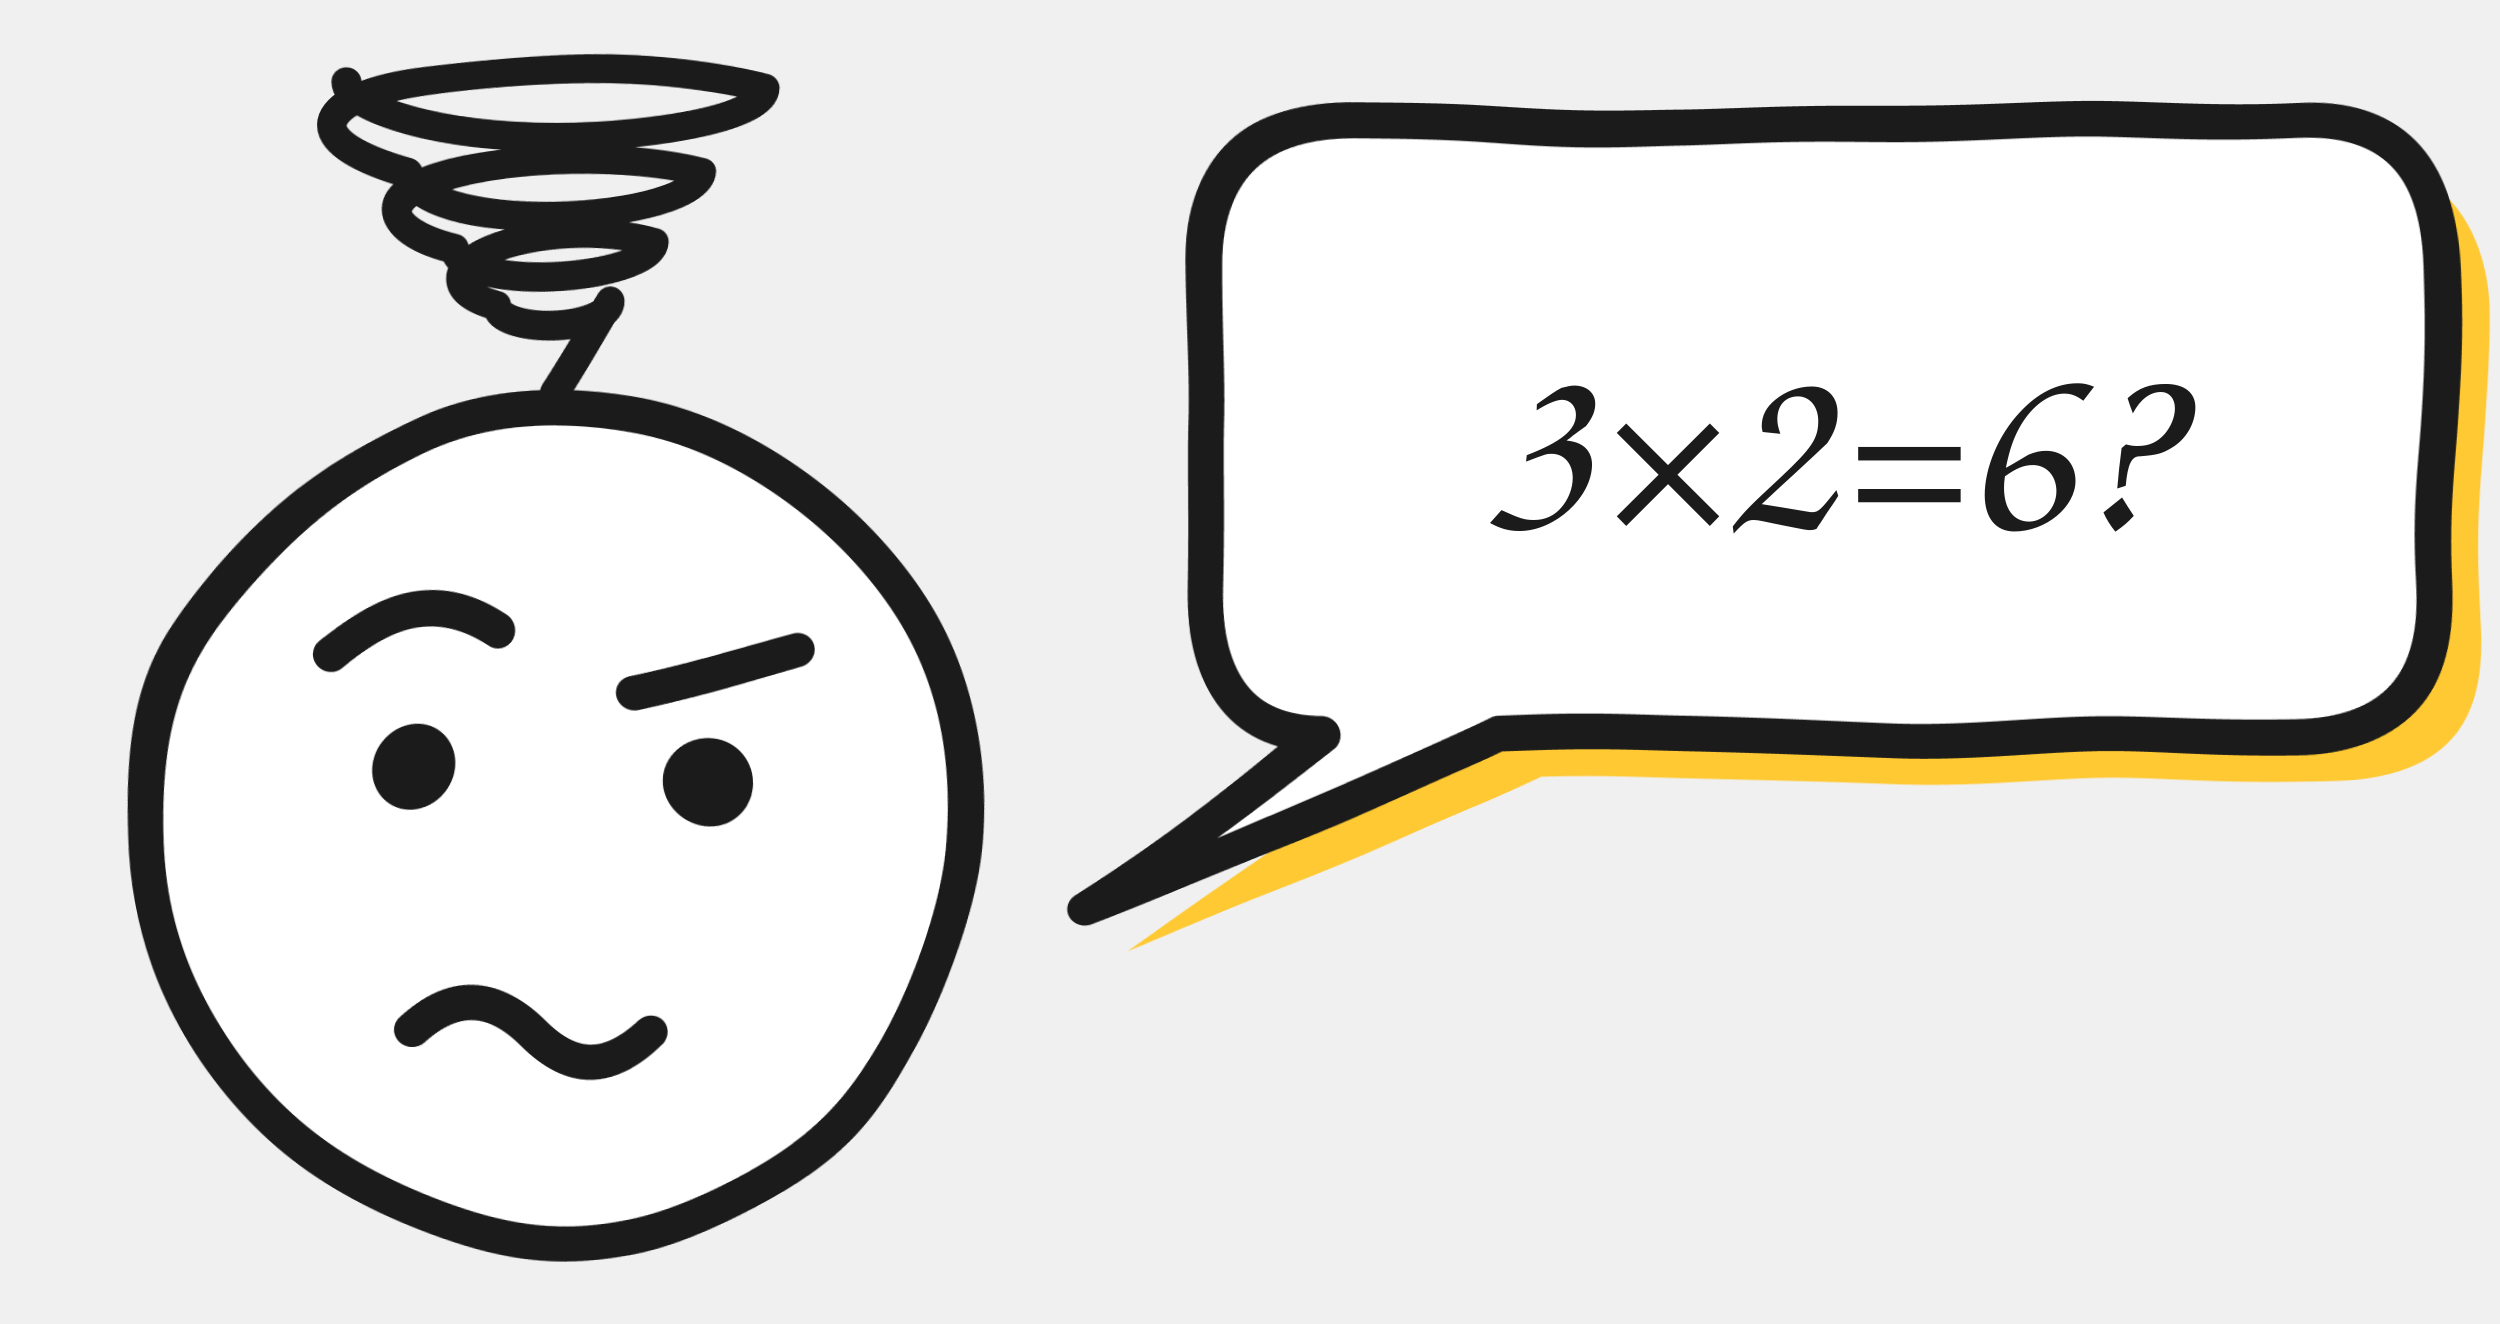
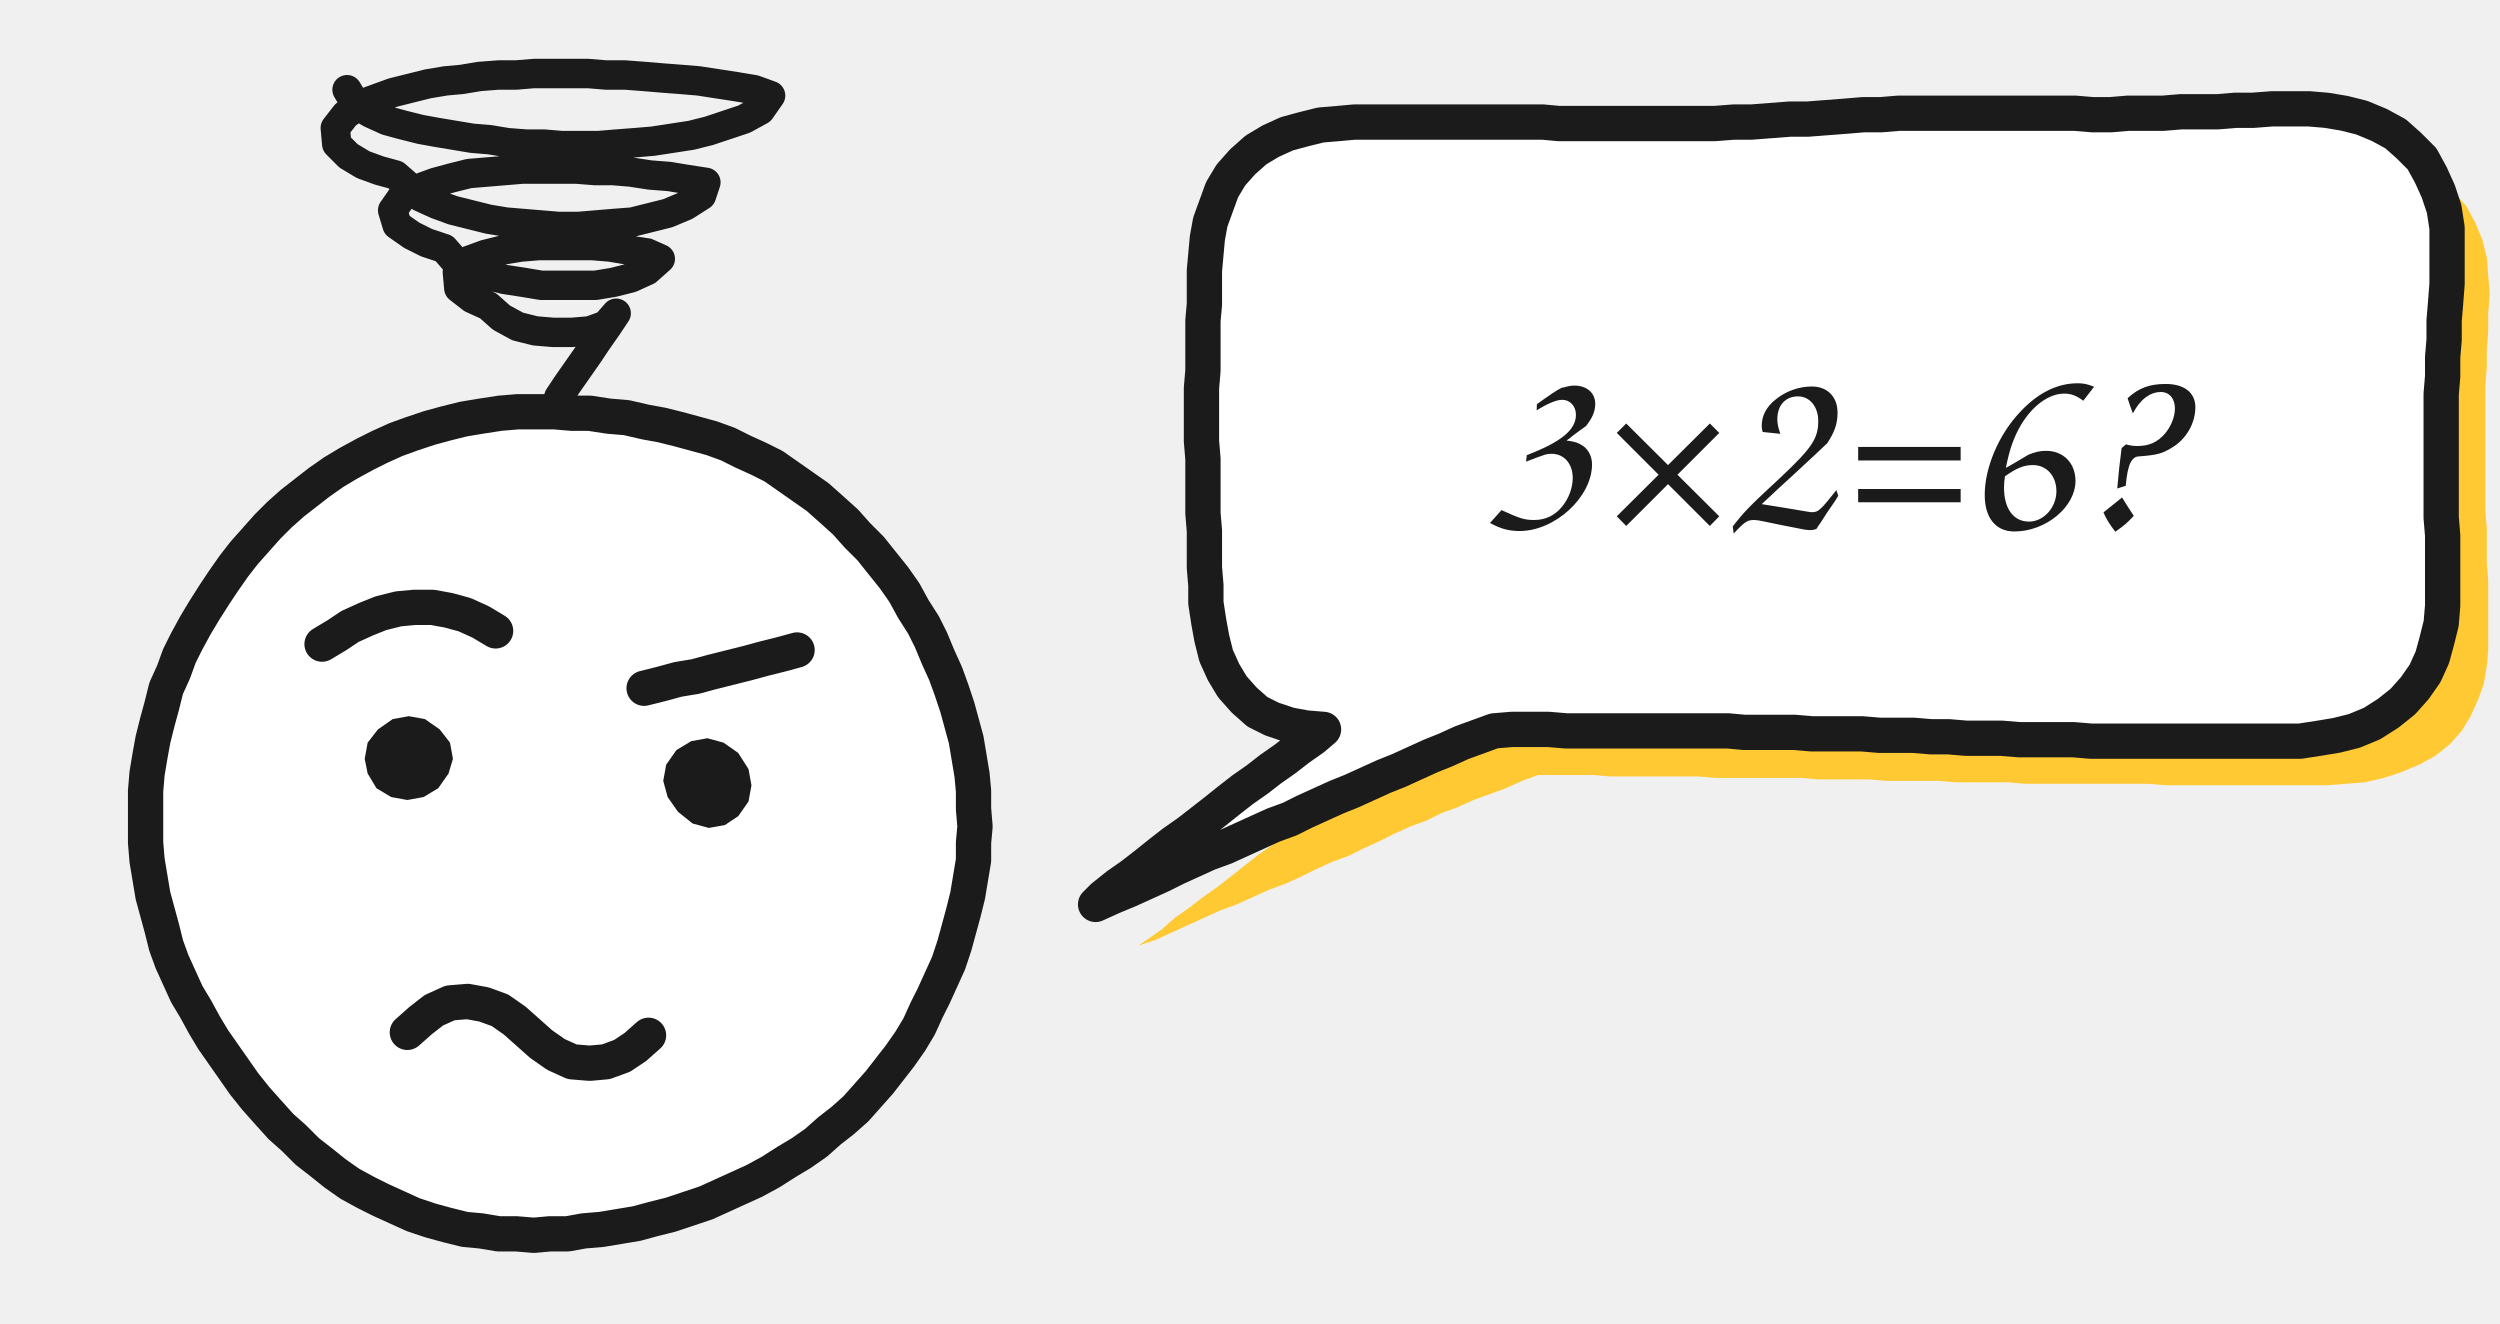
<svg xmlns="http://www.w3.org/2000/svg" viewBox="0 0 170 90" width="170" height="90">
-   <defs>
-     <filter id="rough" x="-20%" y="-20%" width="140%" height="140%">
-       <feTurbulence type="fractalNoise" baseFrequency="0.035" numOctaves="2" seed="7" />
-       <feDisplacementMap in="SourceGraphic" scale="2.4" />
-     </filter>
-   </defs>
-   <g filter="url(#rough)">
-     <path d="M24 6 A14 3.5 0 0 0 52 6 A12 3 0 0 0 28 12 A10 3 0 0 0 48 12 A9 2.5 0 0 0 31 17 A7 2.2 0 0 0 45 17 A6 2 0 0 0 34 21 A4 1.5 0 0 0 42 21 Q40 24 38 27" fill="none" stroke="#1B1B1B" stroke-width="2" stroke-linecap="round" stroke-linejoin="round" />
-     <circle cx="38" cy="56" r="28" fill="#FFFFFF" stroke="#1B1B1B" stroke-width="2.4" stroke-linecap="round" stroke-linejoin="round" />
-     <path d="M22 44 Q28 39 34 43 M43 47 L54 44" fill="none" stroke="#1B1B1B" stroke-width="2.4" stroke-linecap="round" stroke-linejoin="round" />
-     <circle cx="28" cy="52" r="3" fill="#1B1B1B" />
-     <circle cx="48" cy="53" r="3" fill="#1B1B1B" />
-     <path d="M28 70 q4 -4 8 0 t8 0" fill="none" stroke="#1B1B1B" stroke-width="2.4" stroke-linecap="round" stroke-linejoin="round" />
+   <g>
+     <path fill="none" stroke="#1B1B1B" stroke-width="2" stroke-linecap="round" stroke-linejoin="round" d="M23.6 6.1L24.2 7.1 25.2 7.7 26.3 8.2 27.4 8.5 28.6 8.8 29.7 9 30.9 9.2 32.1 9.4 33.3 9.5 34.5 9.7 35.8 9.8 37 9.8 38.2 9.9 39.5 9.9 40.7 9.9 41.9 9.8 43.2 9.7 44.4 9.6 45.7 9.4 47 9.2 48.2 8.9 49.4 8.5 50.6 8.1 51.7 7.5 52.4 6.5 51.3 6.1 50.1 5.9 48.8 5.7 47.5 5.5 46.3 5.4 45 5.3 43.8 5.2 42.5 5.1 41.2 5.1 40 5 38.8 5 37.5 5 36.3 5 35.1 5.1 33.9 5.1 32.6 5.2 31.4 5.4 30.3 5.5 29.1 5.7 27.9 6 26.7 6.3 25.6 6.7 24.5 7.1 23.5 7.8 22.8 8.7 22.9 9.8 23.7 10.6 24.7 11.2 25.8 11.6 26.9 11.9 27.7 12.6 28.6 13.4 29.7 13.9 30.8 14.3 32 14.6 33.2 14.9 34.4 15.1 35.6 15.2 36.8 15.3 38 15.4 39.3 15.4 40.5 15.3 41.7 15.2 43 15.1 44.2 14.8 45.4 14.5 46.6 14 47.7 13.3 48 12.4 46.7 12.2 45.5 12 44.2 11.9 42.9 11.7 41.7 11.6 40.5 11.6 39.2 11.5 38 11.5 36.8 11.5 35.5 11.5 34.3 11.6 33.1 11.7 31.9 11.8 30.7 12.1 29.6 12.4 28.5 12.8 27.4 13.3 26.7 14.3 27 15.3 28 16 29 16.5 30.2 16.9 30.9 17.7 32 18.3 33.1 18.7 34.3 19 35.6 19.2 36.8 19.4 38 19.4 39.3 19.4 40.5 19.4 41.7 19.2 42.9 18.9 44 18.4 44.9 17.6 44 17.2 42.7 17 41.5 16.8 40.3 16.7 39 16.7 37.8 16.7 36.6 16.7 35.4 16.8 34.2 17 33 17.3 31.9 17.7 31.1 18.5 31.2 19.6 32.1 20.3 33.2 20.8 34.1 21.6 35.2 22.2 36.4 22.5 37.6 22.6 38.9 22.6 40.1 22.5 41.2 22.1 41.9 21.3 41.3 22.2 40.6 23.2 40 24.1 39.3 25.1 38.6 26.1 38 27" />
+     <path fill="#FFFFFF" stroke="#1B1B1B" stroke-width="2.4" stroke-linecap="round" stroke-linejoin="round" d="M66.3 56.2L66.2 57.3 66.2 58.5 66 59.7 65.8 60.9 65.5 62.1 65.2 63.2 64.9 64.3 64.5 65.5 64 66.6 63.5 67.7 63 68.7 62.5 69.8 61.9 70.8 61.2 71.8 60.5 72.7 59.8 73.6 59 74.5 58.2 75.4 57.3 76.2 56.4 76.9 55.5 77.7 54.5 78.4 53.5 79 52.4 79.7 51.3 80.3 50.2 80.8 49.1 81.3 48 81.8 46.8 82.2 45.6 82.6 44.4 82.9 43.3 83.2 42.1 83.4 40.9 83.6 39.7 83.7 38.6 83.9 37.4 83.9 36.3 84 35.1 83.9 33.9 83.9 32.7 83.7 31.6 83.6 30.4 83.3 29.3 83 28.1 82.6 27 82.1 25.9 81.6 24.9 81.1 23.8 80.5 22.8 79.8 21.8 79 20.9 78.3 20 77.4 19.1 76.6 18.2 75.6 17.4 74.7 16.6 73.7 15.9 72.7 15.2 71.7 14.5 70.7 13.9 69.7 13.3 68.6 12.7 67.6 12.2 66.5 11.7 65.4 11.3 64.3 11 63.1 10.7 62 10.4 60.9 10.2 59.7 10 58.5 9.9 57.3 9.9 56.1 9.9 55 9.9 53.8 10 52.6 10.2 51.4 10.4 50.3 10.7 49.1 11 48 11.3 46.8 11.8 45.7 12.2 44.6 12.7 43.6 13.3 42.5 13.9 41.5 14.6 40.4 15.2 39.5 15.9 38.5 16.6 37.6 17.4 36.7 18.2 35.8 19 35 19.9 34.2 20.8 33.5 21.7 32.8 22.7 32.1 23.7 31.5 24.8 30.9 25.8 30.4 26.9 29.9 28 29.5 29.2 29.1 30.3 28.8 31.5 28.5 32.7 28.3 34 28.1 35.2 28 36.4 28 37.7 28 38.9 28.1 40.1 28.1 41.4 28.3 42.6 28.4 43.9 28.7 45 28.9 46.2 29.2 47.3 29.5 48.4 29.8 49.5 30.2 50.5 30.7 51.6 31.2 52.6 31.7 53.6 32.4 54.6 33.1 55.6 33.8 56.5 34.6 57.5 35.5 58.3 36.4 59.2 37.3 60 38.3 60.8 39.3 61.5 40.3 62.1 41.4 62.8 42.5 63.3 43.5 63.8 44.7 64.3 45.8 64.7 46.9 65.1 48.1 65.4 49.2 65.7 50.3 65.9 51.5 66.1 52.7 66.2 53.8 66.2 55Z" />
+     <path fill="none" stroke="#1B1B1B" stroke-width="2.4" stroke-linecap="round" stroke-linejoin="round" d="M21.9 43.8L22.9 43.2 23.8 42.6 24.9 42.1 25.9 41.7 27.1 41.4 28.2 41.3 29.4 41.3 30.5 41.5 31.6 41.8 32.7 42.3 33.7 42.9M43.8 46.8L45 46.5 46.1 46.2 47.3 46 48.4 45.7 49.6 45.4 50.8 45.1 51.9 44.8 53.1 44.5 54.2 44.2" />
+     <path fill="#1B1B1B" d="M30.8 51.6L30.5 52.6 29.8 53.6 28.8 54.2 27.7 54.4 26.6 54.2 25.6 53.6 25 52.6 24.8 51.6 25 50.5 25.7 49.6 26.7 48.9 27.8 48.7 28.9 48.9 29.9 49.6 30.6 50.5Z" />
+     <path fill="#1B1B1B" d="M51.1 53.4L50.9 54.5 50.2 55.5 49.3 56.1 48.2 56.3 47.1 56 46.1 55.2 45.4 54.2 45.1 53.1 45.3 52 46 51 47 50.4 48.1 50.2 49.2 50.5 50.2 51.2 50.9 52.3Z" />
+     <path fill="none" stroke="#1B1B1B" stroke-width="2.4" stroke-linecap="round" stroke-linejoin="round" d="M27.7 70.2L28.6 69.4 29.5 68.7 30.6 68.2 31.8 68.1 32.9 68.3 34 68.7 35 69.4 35.9 70.2 36.8 71 37.8 71.7 38.9 72.2 40.1 72.3 41.2 72.2 42.3 71.8 43.2 71.2 44.1 70.4" />
    <g transform="translate(3 3)">
-       <path d="M92 8 H156 Q166 8 166 18 V40 Q166 50 156 50 H102 L74 62 L90 50 Q82 50 82 40 V18 Q82 8 92 8 Z" fill="#FFC933" />
+       <path fill="#FFC933" d="M92 8.2L93.1 8.2 94.3 8.2 95.5 8.2 96.7 8.2 97.9 8.2 99 8.2 100.2 8.2 101.4 8.3 102.5 8.3 103.7 8.3 104.9 8.4 106 8.4 107.2 8.5 108.4 8.5 109.5 8.5 110.7 8.5 111.9 8.5 113.2 8.5 114.4 8.4 115.7 8.3 116.9 8.2 118.2 8.2 119.5 8.1 120.7 8 122 7.9 123.2 7.8 124.5 7.7 125.7 7.7 126.9 7.7 128.1 7.7 129.3 7.7 130.4 7.7 131.6 7.7 132.8 7.8 134 7.8 135.2 7.9 136.4 7.9 137.6 7.9 138.8 7.9 140 7.9 141.2 7.9 142.4 7.9 143.6 7.8 144.9 7.8 146.1 7.7 147.3 7.6 148.5 7.6 149.8 7.5 151 7.5 152.3 7.4 153.5 7.4 154.7 7.4 156 7.4 157.2 7.4 158.4 7.5 159.6 7.8 160.8 8.1 161.9 8.6 163 9.2 163.9 10.1 164.7 11 165.3 12.1 165.8 13.3 166.1 14.5 166.2 15.7 166.3 17 166.2 18.3 166.2 19.5 166.1 20.8 166.1 22 166 23.3 166 24.5 166 25.7 166 26.9 166 28.1 166 29.3 166 30.5 166 31.7 166.1 32.9 166.1 34.1 166.1 35.3 166.2 36.5 166.2 37.6 166.2 38.8 166.2 40 166.2 41.2 166.1 42.3 165.9 43.5 165.5 44.6 165 45.7 164.4 46.7 163.6 47.6 162.6 48.4 161.5 49 160.3 49.5 159.1 49.9 157.8 50.2 156.5 50.3 155.2 50.4 154 50.4 152.7 50.4 151.5 50.4 150.3 50.4 149.1 50.4 147.9 50.4 146.7 50.4 145.5 50.4 144.3 50.4 143.1 50.3 141.9 50.3 140.7 50.3 139.5 50.3 138.3 50.3 137.1 50.3 135.9 50.3 134.7 50.3 133.6 50.2 132.4 50.2 131.2 50.2 130 50.2 128.8 50.1 127.6 50.1 126.4 50.1 125.3 50.1 124.1 50 122.9 50 121.8 50 120.6 50 119.5 49.9 118.3 49.9 117.2 49.9 116 49.9 114.9 49.9 113.7 49.9 112.5 49.8 111.3 49.8 110.1 49.8 108.9 49.8 107.7 49.8 106.5 49.8 105.3 49.7 104 49.7 102.8 49.7 101.6 49.7 100.5 50.1 99.4 50.6 98.3 51 97.2 51.4 96.1 51.9 95 52.3 94 52.8 92.9 53.2 91.8 53.7 90.8 54.2 89.7 54.7 88.7 55.2 87.6 55.6 86.5 56.1 85.5 56.6 84.4 57.1 83.3 57.5 82.2 58 81.1 58.5 80 58.9 78.9 59.4 77.8 59.9 76.7 60.4 75.6 60.9 74.4 61.3 75 60.9 76 60.2 76.9 59.4 77.9 58.7 78.8 58 79.8 57.3 80.7 56.6 81.7 55.8 82.6 55.1 83.6 54.4 84.5 53.7 85.5 53 86.4 52.2 87.3 51.5 88.3 50.8 89.2 50.1 89.9 49.5 88.8 49.4 87.6 49.2 86.5 48.8 85.5 48.3 84.6 47.5 83.8 46.6 83.2 45.6 82.8 44.5 82.5 43.4 82.2 42.2 82.1 41.1 82 39.8 82 38.6 81.9 37.4 81.9 36.2 81.9 35 81.8 33.7 81.8 32.5 81.8 31.3 81.8 30.1 81.8 28.9 81.8 27.6 81.8 26.4 81.8 25.2 81.8 24 81.8 22.9 81.8 21.7 81.8 20.5 81.8 19.4 81.8 18.3 81.9 17.1 82 16 82.2 14.9 82.5 13.8 83 12.8 83.6 11.8 84.4 10.9 85.3 10.1 86.3 9.5 87.4 9 88.5 8.6 89.6 8.4 90.8 8.2Z" />
    </g>
-     <path d="M92 8 H156 Q166 8 166 18 V40 Q166 50 156 50 H102 L74 62 L90 50 Q82 50 82 40 V18 Q82 8 92 8 Z" fill="#FFFFFF" stroke="#1B1B1B" stroke-width="2.4" stroke-linecap="round" stroke-linejoin="round" />
+     <path fill="#FFFFFF" stroke="#1B1B1B" stroke-width="2.4" stroke-linecap="round" stroke-linejoin="round" d="M92.1 8.3L93.3 8.3 94.4 8.3 95.6 8.3 96.7 8.3 97.9 8.3 99.1 8.3 100.3 8.3 101.4 8.3 102.6 8.3 103.7 8.3 104.9 8.3 106 8.4 107.2 8.4 108.3 8.4 109.4 8.4 110.6 8.4 111.8 8.4 113 8.4 114.2 8.4 115.4 8.4 116.6 8.4 117.9 8.3 119.1 8.3 120.4 8.2 121.7 8.1 122.9 8.1 124.2 8 125.5 7.9 126.7 7.8 127.9 7.8 129.1 7.7 130.3 7.7 131.5 7.7 132.7 7.7 133.9 7.7 135.1 7.7 136.3 7.7 137.5 7.7 138.7 7.7 139.9 7.7 141.1 7.7 142.3 7.8 143.5 7.8 144.7 7.7 145.9 7.7 147.1 7.7 148.3 7.6 149.5 7.6 150.8 7.6 152 7.5 153.2 7.5 154.5 7.4 155.7 7.4 157 7.4 158.2 7.5 159.4 7.7 160.6 8 161.8 8.5 162.9 9.1 163.8 9.9 164.7 10.8 165.3 11.9 165.8 13 166.2 14.2 166.4 15.5 166.4 16.8 166.4 18 166.4 19.3 166.3 20.6 166.2 21.8 166.2 23.1 166.1 24.3 166.1 25.6 166 26.8 166 28 166 29.2 166 30.4 166 31.6 166 32.8 166 34 166 35.2 166.1 36.4 166.1 37.7 166.1 38.9 166.1 40 166.1 41.2 166 42.4 165.7 43.6 165.4 44.7 164.9 45.8 164.2 46.8 163.4 47.7 162.4 48.5 161.3 49.2 160.1 49.7 158.9 50 157.7 50.2 156.4 50.4 155.2 50.4 154 50.4 152.8 50.4 151.6 50.4 150.4 50.4 149.2 50.4 148.1 50.4 146.9 50.4 145.7 50.4 144.5 50.4 143.4 50.4 142.2 50.4 141 50.3 139.8 50.3 138.5 50.3 137.3 50.3 136.1 50.2 134.9 50.2 133.7 50.2 132.5 50.1 131.3 50.1 130.1 50 128.9 50 127.8 50 126.6 49.9 125.4 49.9 124.3 49.9 123.2 49.9 122 49.8 120.9 49.8 119.8 49.8 118.6 49.8 117.5 49.7 116.3 49.7 115.1 49.7 113.9 49.7 112.7 49.7 111.5 49.7 110.2 49.7 109 49.7 107.8 49.7 106.5 49.7 105.3 49.6 104.1 49.6 102.8 49.6 101.6 49.7 100.5 50.1 99.4 50.5 98.3 51 97.3 51.4 96.2 51.9 95.1 52.4 94.1 52.8 93 53.3 91.9 53.8 90.9 54.2 89.8 54.7 88.7 55.2 87.7 55.7 86.6 56.1 85.5 56.6 84.4 57.1 83.3 57.6 82.2 58 81.1 58.5 80 59 79 59.5 77.9 60 76.8 60.5 75.6 61 74.5 61.5 75 61 76 60.2 77 59.5 77.9 58.8 78.9 58 79.8 57.3 80.8 56.6 81.7 55.9 82.6 55.2 83.6 54.4 84.5 53.7 85.5 53 86.4 52.3 87.4 51.6 88.3 50.9 89.3 50.2 90 49.6 88.8 49.5 87.7 49.3 86.5 48.9 85.5 48.4 84.6 47.6 83.8 46.7 83.2 45.7 82.7 44.6 82.4 43.4 82.2 42.3 82 41 82 39.8 81.9 38.6 81.9 37.4 81.9 36.1 81.8 34.9 81.8 33.7 81.8 32.4 81.8 31.2 81.7 30 81.7 28.8 81.7 27.6 81.7 26.4 81.8 25.2 81.8 24.1 81.8 22.9 81.8 21.8 81.9 20.7 81.9 19.5 81.9 18.4 82 17.3 82.1 16.2 82.3 15.1 82.7 14 83.1 12.9 83.7 11.9 84.5 11 85.4 10.2 86.4 9.6 87.5 9.1 88.6 8.8 89.8 8.5 91 8.4Z" />
  </g>
  <text x="124" y="36" text-anchor="middle" fill="#1B1B1B" style="font-family: 'Segoe Print', 'Bradley Hand', 'Marker Felt', 'Comic Sans MS', cursive; font-size: 17px;">3×2=6?</text>
</svg>
